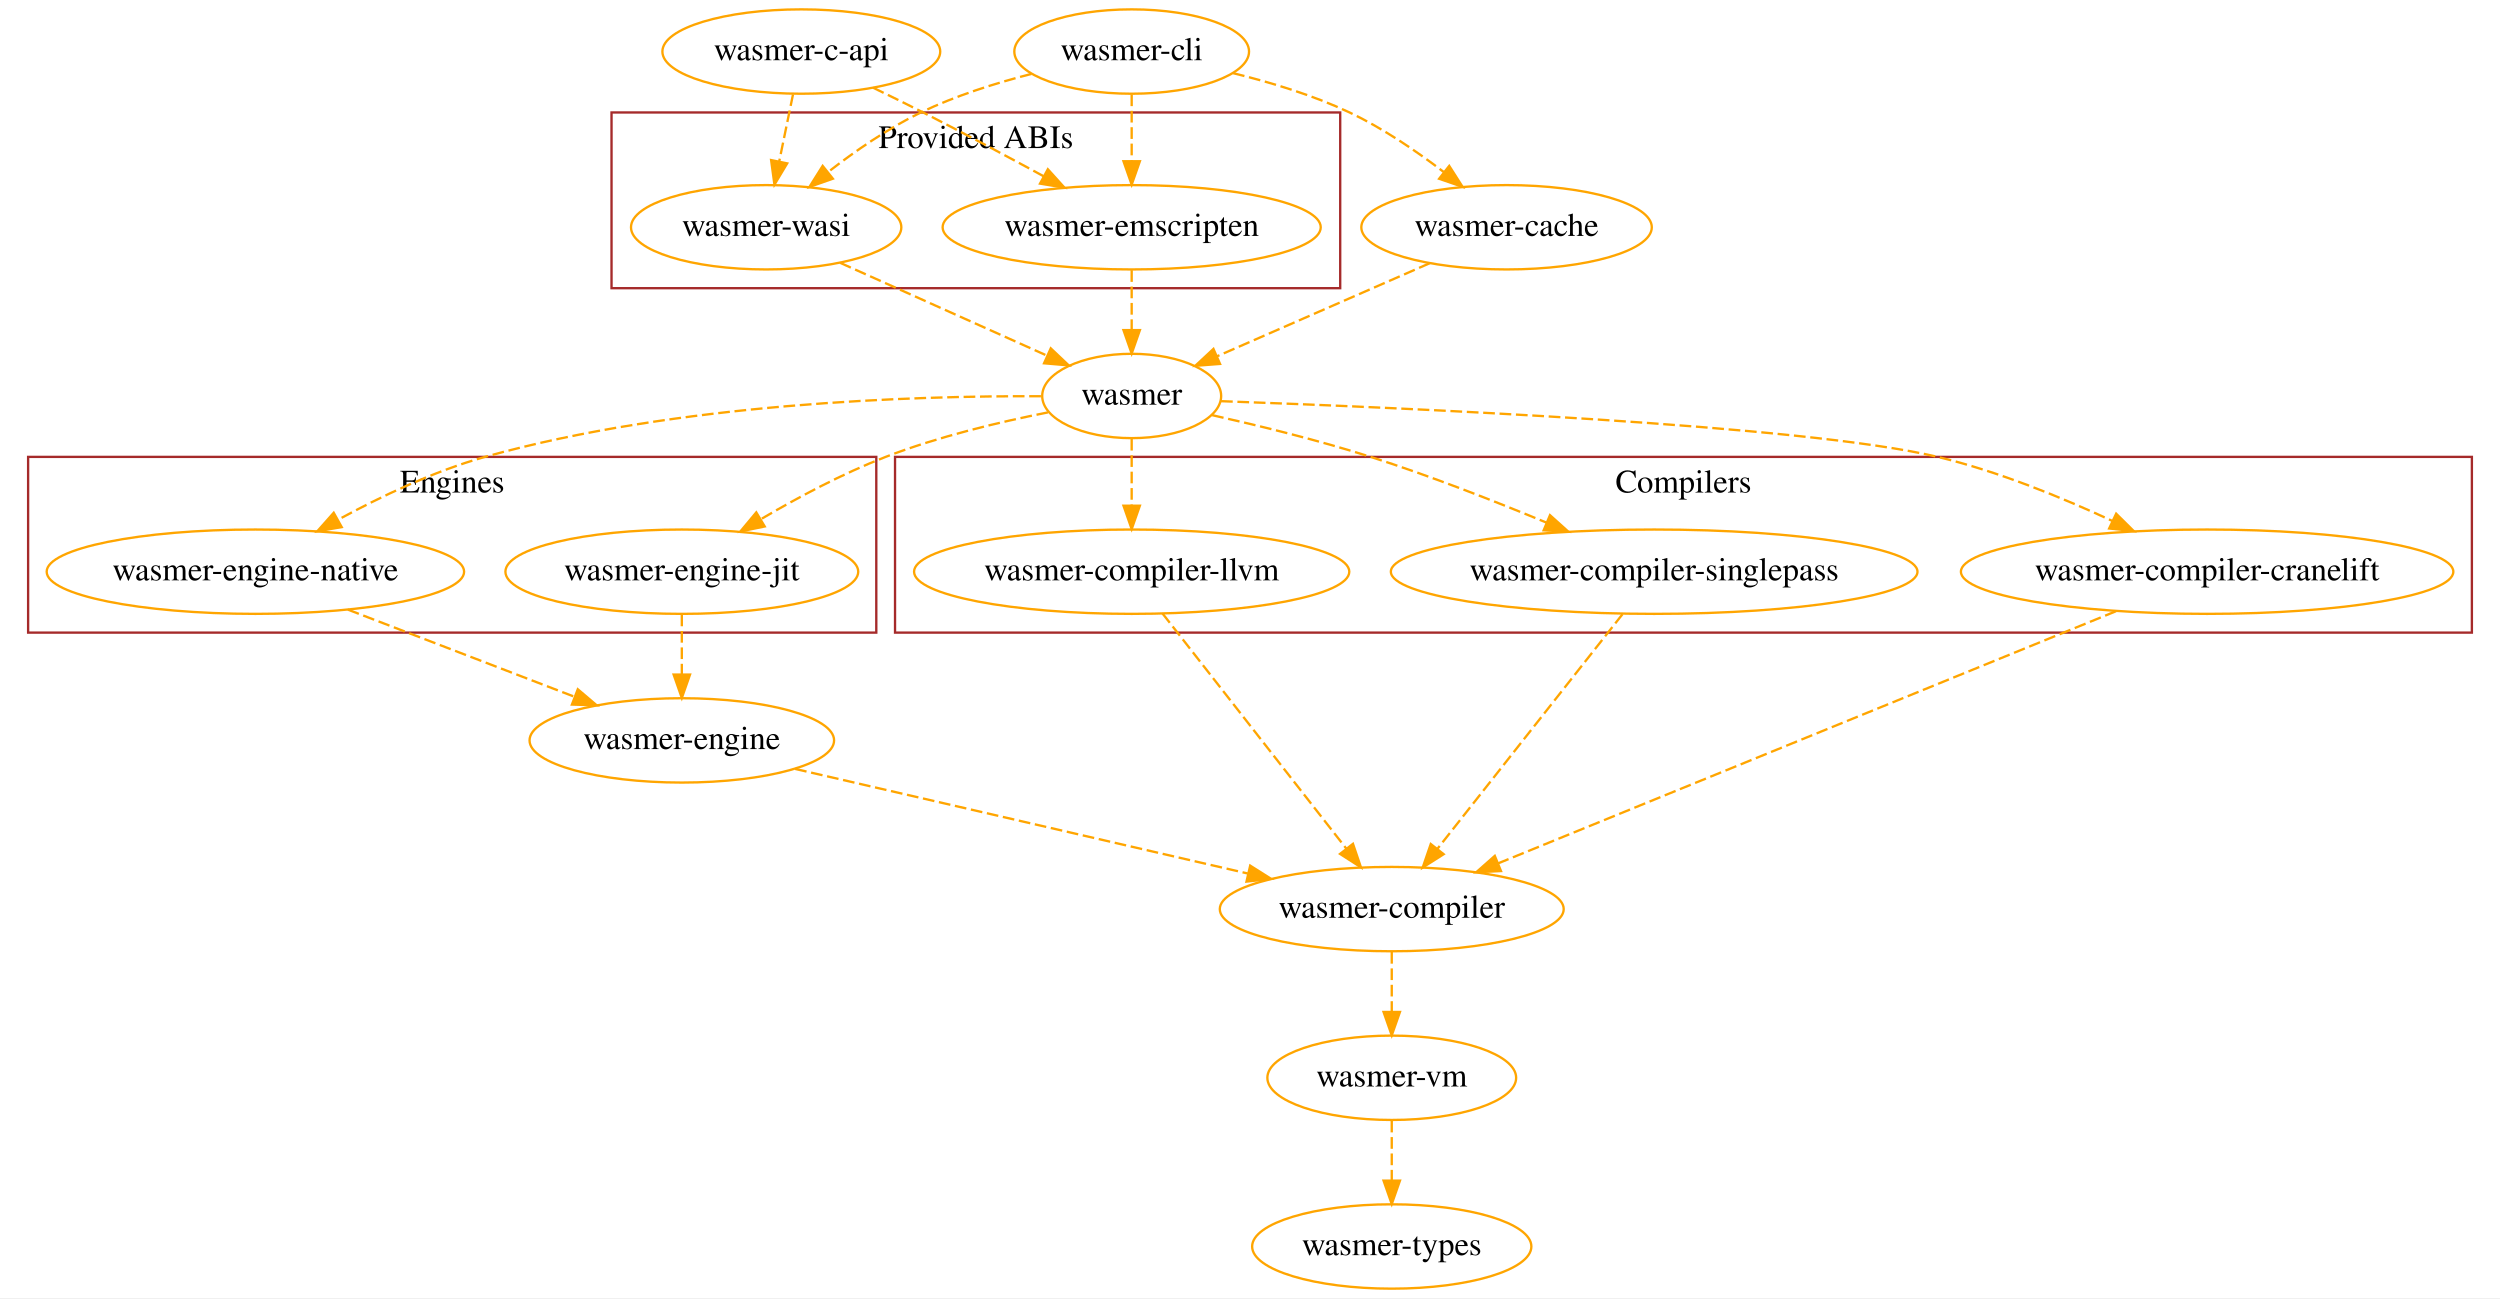
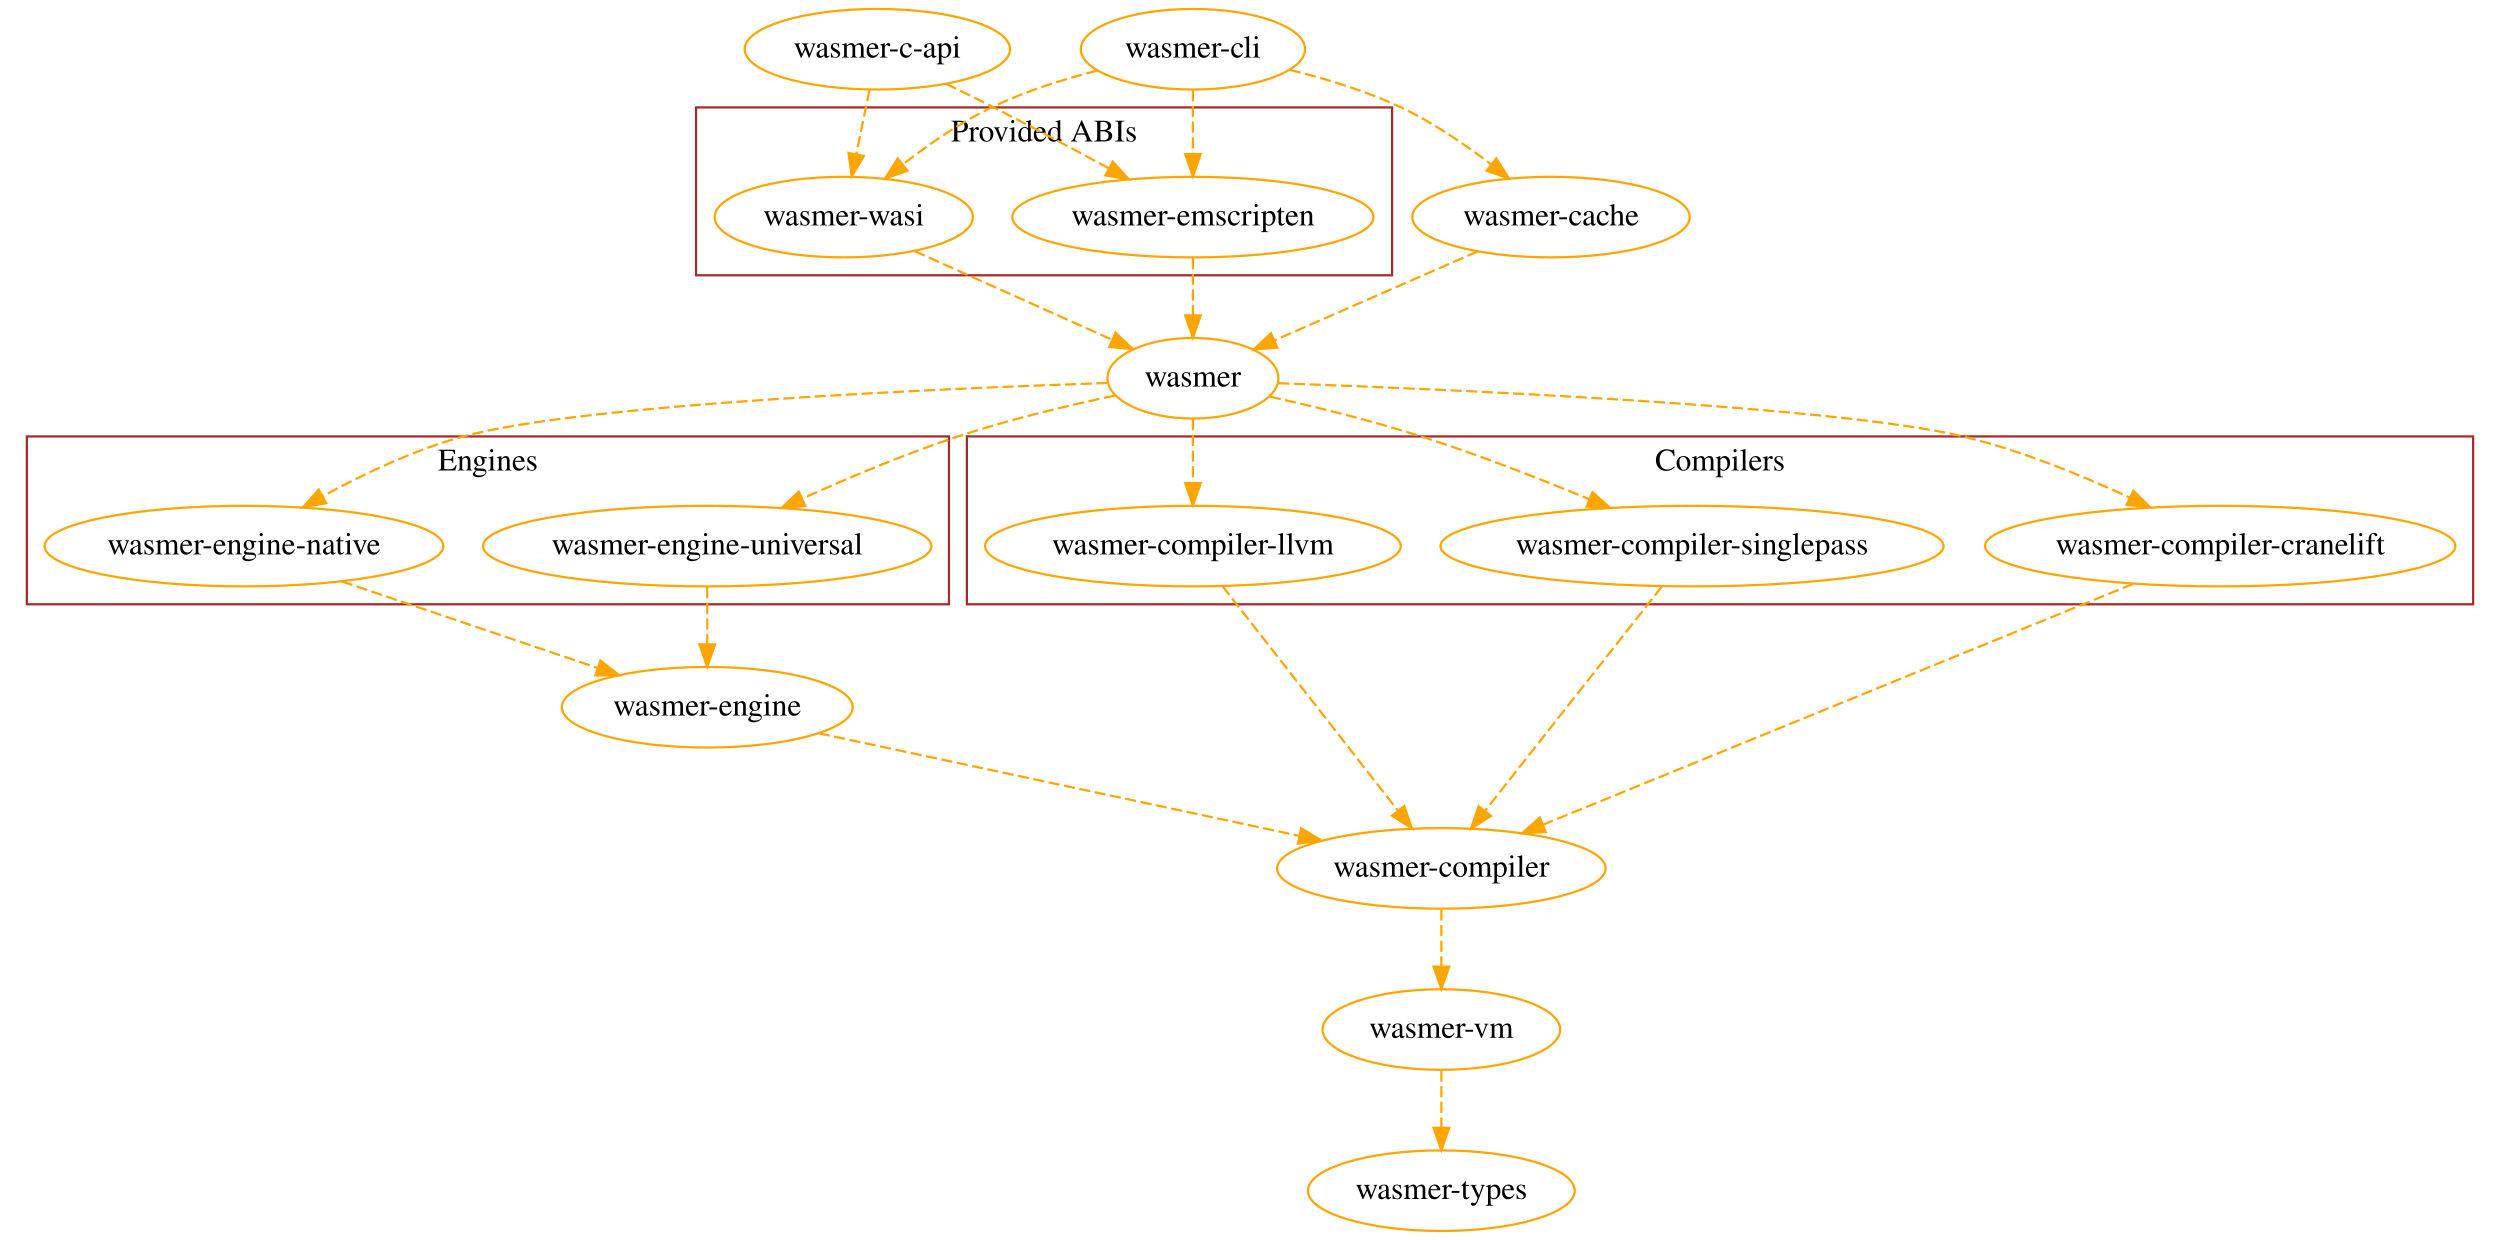
- <svg xmlns="http://www.w3.org/2000/svg" width="1067pt" height="554pt" viewBox="0.00 0.00 1067.00 554.00">
+ <svg xmlns="http://www.w3.org/2000/svg" width="1117pt" height="554pt" viewBox="0.00 0.00 1117.00 554.00">
  <g id="graph0" class="graph" transform="scale(1 1) rotate(0) translate(4 550)">
-     <polygon fill="white" stroke="transparent" points="-4,4 -4,-550 1063,-550 1063,4 -4,4" />
+     <polygon fill="white" stroke="transparent" points="-4,4 -4,-550 1113,-550 1113,4 -4,4" />
    <g id="clust1" class="cluster">
-       <polygon fill="none" stroke="brown" points="378,-280 378,-355 1051,-355 1051,-280 378,-280" />
-       <text text-anchor="middle" x="714.5" y="-339.8" font-family="Times,serif" font-size="14.00">Compilers</text>
+       <polygon fill="none" stroke="brown" points="428,-280 428,-355 1101,-355 1101,-280 428,-280" />
+       <text text-anchor="middle" x="764.5" y="-339.8" font-family="Times,serif" font-size="14.00">Compilers</text>
    </g>
    <g id="clust2" class="cluster">
-       <polygon fill="none" stroke="brown" points="8,-280 8,-355 370,-355 370,-280 8,-280" />
-       <text text-anchor="middle" x="189" y="-339.8" font-family="Times,serif" font-size="14.00">Engines</text>
+       <polygon fill="none" stroke="brown" points="8,-280 8,-355 420,-355 420,-280 8,-280" />
+       <text text-anchor="middle" x="214" y="-339.8" font-family="Times,serif" font-size="14.00">Engines</text>
    </g>
    <g id="clust4" class="cluster">
-       <polygon fill="none" stroke="brown" points="257,-427 257,-502 568,-502 568,-427 257,-427" />
-       <text text-anchor="middle" x="412.5" y="-486.8" font-family="Times,serif" font-size="14.00">Provided ABIs</text>
+       <polygon fill="none" stroke="brown" points="307,-427 307,-502 618,-502 618,-427 307,-427" />
+       <text text-anchor="middle" x="462.5" y="-486.8" font-family="Times,serif" font-size="14.00">Provided ABIs</text>
    </g>
    <g id="node1" class="node">
-       <ellipse fill="none" stroke="orange" cx="479" cy="-381" rx="38.19" ry="18" />
-       <text text-anchor="middle" x="479" y="-377.3" font-family="Times,serif" font-size="14.00">wasmer</text>
+       <ellipse fill="none" stroke="orange" cx="529" cy="-381" rx="38.19" ry="18" />
+       <text text-anchor="middle" x="529" y="-377.3" font-family="Times,serif" font-size="14.00">wasmer</text>
    </g>
    <g id="node4" class="node">
-       <ellipse fill="none" stroke="orange" cx="287" cy="-306" rx="75.29" ry="18" />
-       <text text-anchor="middle" x="287" y="-302.3" font-family="Times,serif" font-size="14.00">wasmer-engine-jit</text>
+       <ellipse fill="none" stroke="orange" cx="312" cy="-306" rx="100.18" ry="18" />
+       <text text-anchor="middle" x="312" y="-302.3" font-family="Times,serif" font-size="14.00">wasmer-engine-universal</text>
    </g>
    <g id="edge12" class="edge">
-       <path fill="none" stroke="orange" stroke-dasharray="5,2" d="M443.28,-373.99C422.62,-369.9 396.37,-363.65 374,-355 355.71,-347.93 336.5,-337.67 320.81,-328.45" />
-       <polygon fill="orange" stroke="orange" points="322.38,-325.31 312,-323.18 318.78,-331.32 322.38,-325.31" />
+       <path fill="none" stroke="orange" stroke-dasharray="5,2" d="M494.06,-373.25C473.43,-368.88 446.95,-362.59 424,-355 400.49,-347.23 375.06,-336.52 354.38,-327.2" />
+       <polygon fill="orange" stroke="orange" points="355.79,-323.99 345.24,-323.02 352.88,-330.36 355.79,-323.99" />
    </g>
    <g id="node5" class="node">
      <ellipse fill="none" stroke="orange" cx="105" cy="-306" rx="89.08" ry="18" />
      <text text-anchor="middle" x="105" y="-302.3" font-family="Times,serif" font-size="14.00">wasmer-engine-native</text>
    </g>
    <g id="edge13" class="edge">
-       <path fill="none" stroke="orange" stroke-dasharray="5,2" d="M440.26,-380.88C386.12,-381.13 285.24,-378.02 203,-355 181.25,-348.91 158.5,-338.09 140.41,-328.25" />
-       <polygon fill="orange" stroke="orange" points="141.84,-325.04 131.4,-323.23 138.43,-331.16 141.84,-325.04" />
+       <path fill="none" stroke="orange" stroke-dasharray="5,2" d="M490.82,-378.88C416.77,-376.4 256.26,-369.51 203,-355 181.21,-349.06 158.46,-338.25 140.37,-328.38" />
+       <polygon fill="orange" stroke="orange" points="141.8,-325.17 131.37,-323.34 138.38,-331.28 141.8,-325.17" />
    </g>
    <g id="node13" class="node">
-       <ellipse fill="none" stroke="orange" cx="938" cy="-306" rx="105.08" ry="18" />
-       <text text-anchor="middle" x="938" y="-302.3" font-family="Times,serif" font-size="14.00">wasmer-compiler-cranelift</text>
+       <ellipse fill="none" stroke="orange" cx="988" cy="-306" rx="105.08" ry="18" />
+       <text text-anchor="middle" x="988" y="-302.3" font-family="Times,serif" font-size="14.00">wasmer-compiler-cranelift</text>
    </g>
    <g id="edge9" class="edge">
-       <path fill="none" stroke="orange" stroke-dasharray="5,2" d="M517.13,-378.78C594.16,-376.05 765.84,-368.62 823,-355 848.67,-348.88 875.98,-337.7 897.54,-327.67" />
-       <polygon fill="orange" stroke="orange" points="899.18,-330.76 906.71,-323.31 896.18,-324.44 899.18,-330.76" />
+       <path fill="none" stroke="orange" stroke-dasharray="5,2" d="M567.13,-378.78C644.16,-376.05 815.84,-368.62 873,-355 898.67,-348.88 925.98,-337.7 947.54,-327.67" />
+       <polygon fill="orange" stroke="orange" points="949.18,-330.76 956.71,-323.31 946.18,-324.44 949.18,-330.76" />
    </g>
    <g id="node14" class="node">
-       <ellipse fill="none" stroke="orange" cx="479" cy="-306" rx="92.88" ry="18" />
-       <text text-anchor="middle" x="479" y="-302.3" font-family="Times,serif" font-size="14.00">wasmer-compiler-llvm</text>
+       <ellipse fill="none" stroke="orange" cx="529" cy="-306" rx="92.88" ry="18" />
+       <text text-anchor="middle" x="529" y="-302.3" font-family="Times,serif" font-size="14.00">wasmer-compiler-llvm</text>
    </g>
    <g id="edge10" class="edge">
-       <path fill="none" stroke="orange" stroke-dasharray="5,2" d="M479,-362.7C479,-354.25 479,-343.87 479,-334.37" />
-       <polygon fill="orange" stroke="orange" points="482.5,-334.18 479,-324.18 475.5,-334.18 482.5,-334.18" />
+       <path fill="none" stroke="orange" stroke-dasharray="5,2" d="M529,-362.7C529,-354.25 529,-343.87 529,-334.37" />
+       <polygon fill="orange" stroke="orange" points="532.5,-334.18 529,-324.18 525.5,-334.18 532.5,-334.18" />
    </g>
    <g id="node15" class="node">
-       <ellipse fill="none" stroke="orange" cx="702" cy="-306" rx="112.38" ry="18" />
-       <text text-anchor="middle" x="702" y="-302.3" font-family="Times,serif" font-size="14.00">wasmer-compiler-singlepass</text>
+       <ellipse fill="none" stroke="orange" cx="752" cy="-306" rx="112.38" ry="18" />
+       <text text-anchor="middle" x="752" y="-302.3" font-family="Times,serif" font-size="14.00">wasmer-compiler-singlepass</text>
    </g>
    <g id="edge11" class="edge">
-       <path fill="none" stroke="orange" stroke-dasharray="5,2" d="M513.33,-372.82C533.27,-368.35 558.77,-362.1 581,-355 606.24,-346.94 633.75,-336.2 656.14,-326.91" />
-       <polygon fill="orange" stroke="orange" points="657.53,-330.13 665.41,-323.04 654.83,-323.67 657.53,-330.13" />
+       <path fill="none" stroke="orange" stroke-dasharray="5,2" d="M563.33,-372.82C583.27,-368.35 608.77,-362.1 631,-355 656.24,-346.94 683.75,-336.2 706.14,-326.91" />
+       <polygon fill="orange" stroke="orange" points="707.53,-330.13 715.41,-323.04 704.83,-323.67 707.53,-330.13" />
    </g>
    <g id="node2" class="node">
-       <ellipse fill="none" stroke="orange" cx="590" cy="-162" rx="73.39" ry="18" />
-       <text text-anchor="middle" x="590" y="-158.3" font-family="Times,serif" font-size="14.00">wasmer-compiler</text>
+       <ellipse fill="none" stroke="orange" cx="640" cy="-162" rx="73.39" ry="18" />
+       <text text-anchor="middle" x="640" y="-158.3" font-family="Times,serif" font-size="14.00">wasmer-compiler</text>
    </g>
    <g id="node7" class="node">
-       <ellipse fill="none" stroke="orange" cx="590" cy="-90" rx="53.09" ry="18" />
-       <text text-anchor="middle" x="590" y="-86.3" font-family="Times,serif" font-size="14.00">wasmer-vm</text>
+       <ellipse fill="none" stroke="orange" cx="640" cy="-90" rx="53.09" ry="18" />
+       <text text-anchor="middle" x="640" y="-86.3" font-family="Times,serif" font-size="14.00">wasmer-vm</text>
    </g>
    <g id="edge20" class="edge">
-       <path fill="none" stroke="orange" stroke-dasharray="5,2" d="M590,-143.7C590,-135.98 590,-126.71 590,-118.11" />
-       <polygon fill="orange" stroke="orange" points="593.5,-118.1 590,-108.1 586.5,-118.1 593.5,-118.1" />
+       <path fill="none" stroke="orange" stroke-dasharray="5,2" d="M640,-143.7C640,-135.98 640,-126.71 640,-118.11" />
+       <polygon fill="orange" stroke="orange" points="643.5,-118.1 640,-108.1 636.5,-118.1 643.5,-118.1" />
    </g>
    <g id="node3" class="node">
-       <ellipse fill="none" stroke="orange" cx="287" cy="-234" rx="64.99" ry="18" />
-       <text text-anchor="middle" x="287" y="-230.3" font-family="Times,serif" font-size="14.00">wasmer-engine</text>
+       <ellipse fill="none" stroke="orange" cx="312" cy="-234" rx="64.99" ry="18" />
+       <text text-anchor="middle" x="312" y="-230.3" font-family="Times,serif" font-size="14.00">wasmer-engine</text>
    </g>
    <g id="edge19" class="edge">
-       <path fill="none" stroke="orange" stroke-dasharray="5,2" d="M335.35,-221.83C387.75,-209.72 471.52,-190.37 528.56,-177.19" />
-       <polygon fill="orange" stroke="orange" points="529.58,-180.55 538.53,-174.89 528,-173.73 529.58,-180.55" />
+       <path fill="none" stroke="orange" stroke-dasharray="5,2" d="M361.82,-222.37C419.2,-210.12 513.6,-189.98 576.28,-176.6" />
+       <polygon fill="orange" stroke="orange" points="577.39,-179.94 586.44,-174.43 575.93,-173.09 577.39,-179.94" />
    </g>
    <g id="edge17" class="edge">
-       <path fill="none" stroke="orange" stroke-dasharray="5,2" d="M287,-287.7C287,-279.98 287,-270.71 287,-262.11" />
-       <polygon fill="orange" stroke="orange" points="290.5,-262.1 287,-252.1 283.5,-262.1 290.5,-262.1" />
+       <path fill="none" stroke="orange" stroke-dasharray="5,2" d="M312,-287.7C312,-279.98 312,-270.71 312,-262.11" />
+       <polygon fill="orange" stroke="orange" points="315.5,-262.1 312,-252.1 308.5,-262.1 315.5,-262.1" />
    </g>
    <g id="edge18" class="edge">
-       <path fill="none" stroke="orange" stroke-dasharray="5,2" d="M144.49,-289.81C172.98,-278.85 211.51,-264.03 241.33,-252.57" />
-       <polygon fill="orange" stroke="orange" points="242.6,-255.83 250.68,-248.97 240.09,-249.29 242.6,-255.83" />
+       <path fill="none" stroke="orange" stroke-dasharray="5,2" d="M148.65,-290.24C182.01,-278.96 228,-263.4 262.69,-251.67" />
+       <polygon fill="orange" stroke="orange" points="264.26,-254.84 272.61,-248.32 262.02,-248.21 264.26,-254.84" />
    </g>
    <g id="node6" class="node">
-       <ellipse fill="none" stroke="orange" cx="590" cy="-18" rx="59.59" ry="18" />
-       <text text-anchor="middle" x="590" y="-14.3" font-family="Times,serif" font-size="14.00">wasmer-types</text>
+       <ellipse fill="none" stroke="orange" cx="640" cy="-18" rx="59.59" ry="18" />
+       <text text-anchor="middle" x="640" y="-14.3" font-family="Times,serif" font-size="14.00">wasmer-types</text>
    </g>
    <g id="edge21" class="edge">
-       <path fill="none" stroke="orange" stroke-dasharray="5,2" d="M590,-71.7C590,-63.98 590,-54.71 590,-46.11" />
-       <polygon fill="orange" stroke="orange" points="593.5,-46.1 590,-36.1 586.5,-46.1 593.5,-46.1" />
+       <path fill="none" stroke="orange" stroke-dasharray="5,2" d="M640,-71.7C640,-63.98 640,-54.71 640,-46.11" />
+       <polygon fill="orange" stroke="orange" points="643.5,-46.1 640,-36.1 636.5,-46.1 643.5,-46.1" />
    </g>
    <g id="node8" class="node">
-       <ellipse fill="none" stroke="orange" cx="338" cy="-528" rx="59.29" ry="18" />
-       <text text-anchor="middle" x="338" y="-524.3" font-family="Times,serif" font-size="14.00">wasmer-c-api</text>
+       <ellipse fill="none" stroke="orange" cx="388" cy="-528" rx="59.29" ry="18" />
+       <text text-anchor="middle" x="388" y="-524.3" font-family="Times,serif" font-size="14.00">wasmer-c-api</text>
    </g>
    <g id="node9" class="node">
-       <ellipse fill="none" stroke="orange" cx="479" cy="-453" rx="80.69" ry="18" />
-       <text text-anchor="middle" x="479" y="-449.3" font-family="Times,serif" font-size="14.00">wasmer-emscripten</text>
+       <ellipse fill="none" stroke="orange" cx="529" cy="-453" rx="80.69" ry="18" />
+       <text text-anchor="middle" x="529" y="-449.3" font-family="Times,serif" font-size="14.00">wasmer-emscripten</text>
    </g>
    <g id="edge5" class="edge">
-       <path fill="none" stroke="orange" stroke-dasharray="5,2" d="M368.64,-512.56C375.69,-509.16 383.13,-505.5 390,-502 407,-493.34 425.6,-483.38 441.39,-474.79" />
-       <polygon fill="orange" stroke="orange" points="443.22,-477.77 450.32,-469.91 439.87,-471.63 443.22,-477.77" />
+       <path fill="none" stroke="orange" stroke-dasharray="5,2" d="M418.64,-512.56C425.69,-509.16 433.13,-505.5 440,-502 457,-493.34 475.6,-483.38 491.39,-474.79" />
+       <polygon fill="orange" stroke="orange" points="493.22,-477.77 500.32,-469.91 489.87,-471.63 493.22,-477.77" />
    </g>
    <g id="node10" class="node">
-       <ellipse fill="none" stroke="orange" cx="323" cy="-453" rx="57.69" ry="18" />
-       <text text-anchor="middle" x="323" y="-449.3" font-family="Times,serif" font-size="14.00">wasmer-wasi</text>
+       <ellipse fill="none" stroke="orange" cx="373" cy="-453" rx="57.69" ry="18" />
+       <text text-anchor="middle" x="373" y="-449.3" font-family="Times,serif" font-size="14.00">wasmer-wasi</text>
    </g>
    <g id="edge6" class="edge">
-       <path fill="none" stroke="orange" stroke-dasharray="5,2" d="M334.45,-509.7C332.69,-501.15 330.53,-490.65 328.56,-481.07" />
-       <polygon fill="orange" stroke="orange" points="331.97,-480.27 326.53,-471.18 325.11,-481.68 331.97,-480.27" />
+       <path fill="none" stroke="orange" stroke-dasharray="5,2" d="M384.45,-509.7C382.69,-501.15 380.53,-490.65 378.56,-481.07" />
+       <polygon fill="orange" stroke="orange" points="381.97,-480.27 376.53,-471.18 375.11,-481.68 381.97,-480.27" />
    </g>
    <g id="edge7" class="edge">
-       <path fill="none" stroke="orange" stroke-dasharray="5,2" d="M479,-434.7C479,-426.98 479,-417.71 479,-409.11" />
-       <polygon fill="orange" stroke="orange" points="482.5,-409.1 479,-399.1 475.5,-409.1 482.5,-409.1" />
+       <path fill="none" stroke="orange" stroke-dasharray="5,2" d="M529,-434.7C529,-426.98 529,-417.71 529,-409.11" />
+       <polygon fill="orange" stroke="orange" points="532.5,-409.1 529,-399.1 525.5,-409.1 532.5,-409.1" />
    </g>
    <g id="edge8" class="edge">
-       <path fill="none" stroke="orange" stroke-dasharray="5,2" d="M354.57,-437.83C380.1,-426.38 416.07,-410.24 442.77,-398.26" />
-       <polygon fill="orange" stroke="orange" points="444.46,-401.33 452.15,-394.05 441.6,-394.95 444.46,-401.33" />
+       <path fill="none" stroke="orange" stroke-dasharray="5,2" d="M404.57,-437.83C430.1,-426.38 466.07,-410.24 492.77,-398.26" />
+       <polygon fill="orange" stroke="orange" points="494.46,-401.33 502.15,-394.05 491.6,-394.95 494.46,-401.33" />
    </g>
    <g id="node11" class="node">
-       <ellipse fill="none" stroke="orange" cx="639" cy="-453" rx="61.99" ry="18" />
-       <text text-anchor="middle" x="639" y="-449.3" font-family="Times,serif" font-size="14.00">wasmer-cache</text>
+       <ellipse fill="none" stroke="orange" cx="689" cy="-453" rx="61.99" ry="18" />
+       <text text-anchor="middle" x="689" y="-449.3" font-family="Times,serif" font-size="14.00">wasmer-cache</text>
    </g>
    <g id="edge4" class="edge">
-       <path fill="none" stroke="orange" stroke-dasharray="5,2" d="M606.24,-437.67C579.82,-426.11 542.7,-409.87 515.37,-397.91" />
-       <polygon fill="orange" stroke="orange" points="516.71,-394.68 506.14,-393.87 513.9,-401.09 516.71,-394.68" />
+       <path fill="none" stroke="orange" stroke-dasharray="5,2" d="M656.24,-437.67C629.82,-426.11 592.7,-409.87 565.37,-397.91" />
+       <polygon fill="orange" stroke="orange" points="566.71,-394.68 556.14,-393.87 563.9,-401.09 566.71,-394.68" />
    </g>
    <g id="node12" class="node">
-       <ellipse fill="none" stroke="orange" cx="479" cy="-528" rx="50.09" ry="18" />
-       <text text-anchor="middle" x="479" y="-524.3" font-family="Times,serif" font-size="14.00">wasmer-cli</text>
+       <ellipse fill="none" stroke="orange" cx="529" cy="-528" rx="50.09" ry="18" />
+       <text text-anchor="middle" x="529" y="-524.3" font-family="Times,serif" font-size="14.00">wasmer-cli</text>
    </g>
    <g id="edge3" class="edge">
-       <path fill="none" stroke="orange" stroke-dasharray="5,2" d="M479,-509.7C479,-501.25 479,-490.87 479,-481.37" />
-       <polygon fill="orange" stroke="orange" points="482.5,-481.18 479,-471.18 475.5,-481.18 482.5,-481.18" />
+       <path fill="none" stroke="orange" stroke-dasharray="5,2" d="M529,-509.7C529,-501.25 529,-490.87 529,-481.37" />
+       <polygon fill="orange" stroke="orange" points="532.5,-481.18 529,-471.18 525.5,-481.18 532.5,-481.18" />
    </g>
    <g id="edge2" class="edge">
-       <path fill="none" stroke="orange" stroke-dasharray="5,2" d="M436.19,-518.44C420.87,-514.52 403.75,-509.12 389,-502 375.04,-495.26 360.95,-485.51 349.4,-476.55" />
-       <polygon fill="orange" stroke="orange" points="351.47,-473.73 341.47,-470.23 347.11,-479.2 351.47,-473.73" />
+       <path fill="none" stroke="orange" stroke-dasharray="5,2" d="M486.19,-518.44C470.87,-514.52 453.75,-509.12 439,-502 425.04,-495.26 410.95,-485.51 399.4,-476.55" />
+       <polygon fill="orange" stroke="orange" points="401.47,-473.73 391.47,-470.23 397.11,-479.2 401.47,-473.73" />
    </g>
    <g id="edge1" class="edge">
-       <path fill="none" stroke="orange" stroke-dasharray="5,2" d="M522.27,-518.78C538.34,-514.85 556.44,-509.37 572,-502 586.15,-495.3 600.45,-485.56 612.18,-476.6" />
-       <polygon fill="orange" stroke="orange" points="614.53,-479.2 620.23,-470.26 610.21,-473.7 614.53,-479.2" />
+       <path fill="none" stroke="orange" stroke-dasharray="5,2" d="M572.27,-518.78C588.34,-514.85 606.44,-509.37 622,-502 636.15,-495.3 650.45,-485.56 662.18,-476.6" />
+       <polygon fill="orange" stroke="orange" points="664.53,-479.2 670.23,-470.26 660.21,-473.7 664.53,-479.2" />
    </g>
    <g id="edge14" class="edge">
-       <path fill="none" stroke="orange" stroke-dasharray="5,2" d="M899.09,-289.12C834.21,-262.65 704.27,-209.63 635.35,-181.5" />
-       <polygon fill="orange" stroke="orange" points="636.62,-178.24 626.04,-177.71 633.98,-184.72 636.62,-178.24" />
+       <path fill="none" stroke="orange" stroke-dasharray="5,2" d="M949.09,-289.12C884.21,-262.65 754.27,-209.63 685.35,-181.5" />
+       <polygon fill="orange" stroke="orange" points="686.62,-178.24 676.04,-177.71 683.98,-184.72 686.62,-178.24" />
    </g>
    <g id="edge15" class="edge">
-       <path fill="none" stroke="orange" stroke-dasharray="5,2" d="M492.17,-288.15C511.61,-263.28 548.12,-216.57 570.62,-187.79" />
-       <polygon fill="orange" stroke="orange" points="573.45,-189.86 576.85,-179.82 567.93,-185.55 573.45,-189.86" />
+       <path fill="none" stroke="orange" stroke-dasharray="5,2" d="M542.17,-288.15C561.61,-263.28 598.12,-216.57 620.62,-187.79" />
+       <polygon fill="orange" stroke="orange" points="623.45,-189.86 626.85,-179.82 617.93,-185.55 623.45,-189.86" />
    </g>
    <g id="edge16" class="edge">
-       <path fill="none" stroke="orange" stroke-dasharray="5,2" d="M688.49,-287.87C668.79,-262.9 632.08,-216.35 609.46,-187.68" />
-       <polygon fill="orange" stroke="orange" points="612.15,-185.43 603.21,-179.75 606.65,-189.77 612.15,-185.43" />
+       <path fill="none" stroke="orange" stroke-dasharray="5,2" d="M738.49,-287.87C718.79,-262.9 682.08,-216.35 659.46,-187.68" />
+       <polygon fill="orange" stroke="orange" points="662.15,-185.43 653.21,-179.75 656.65,-189.77 662.15,-185.43" />
    </g>
  </g>
</svg>
